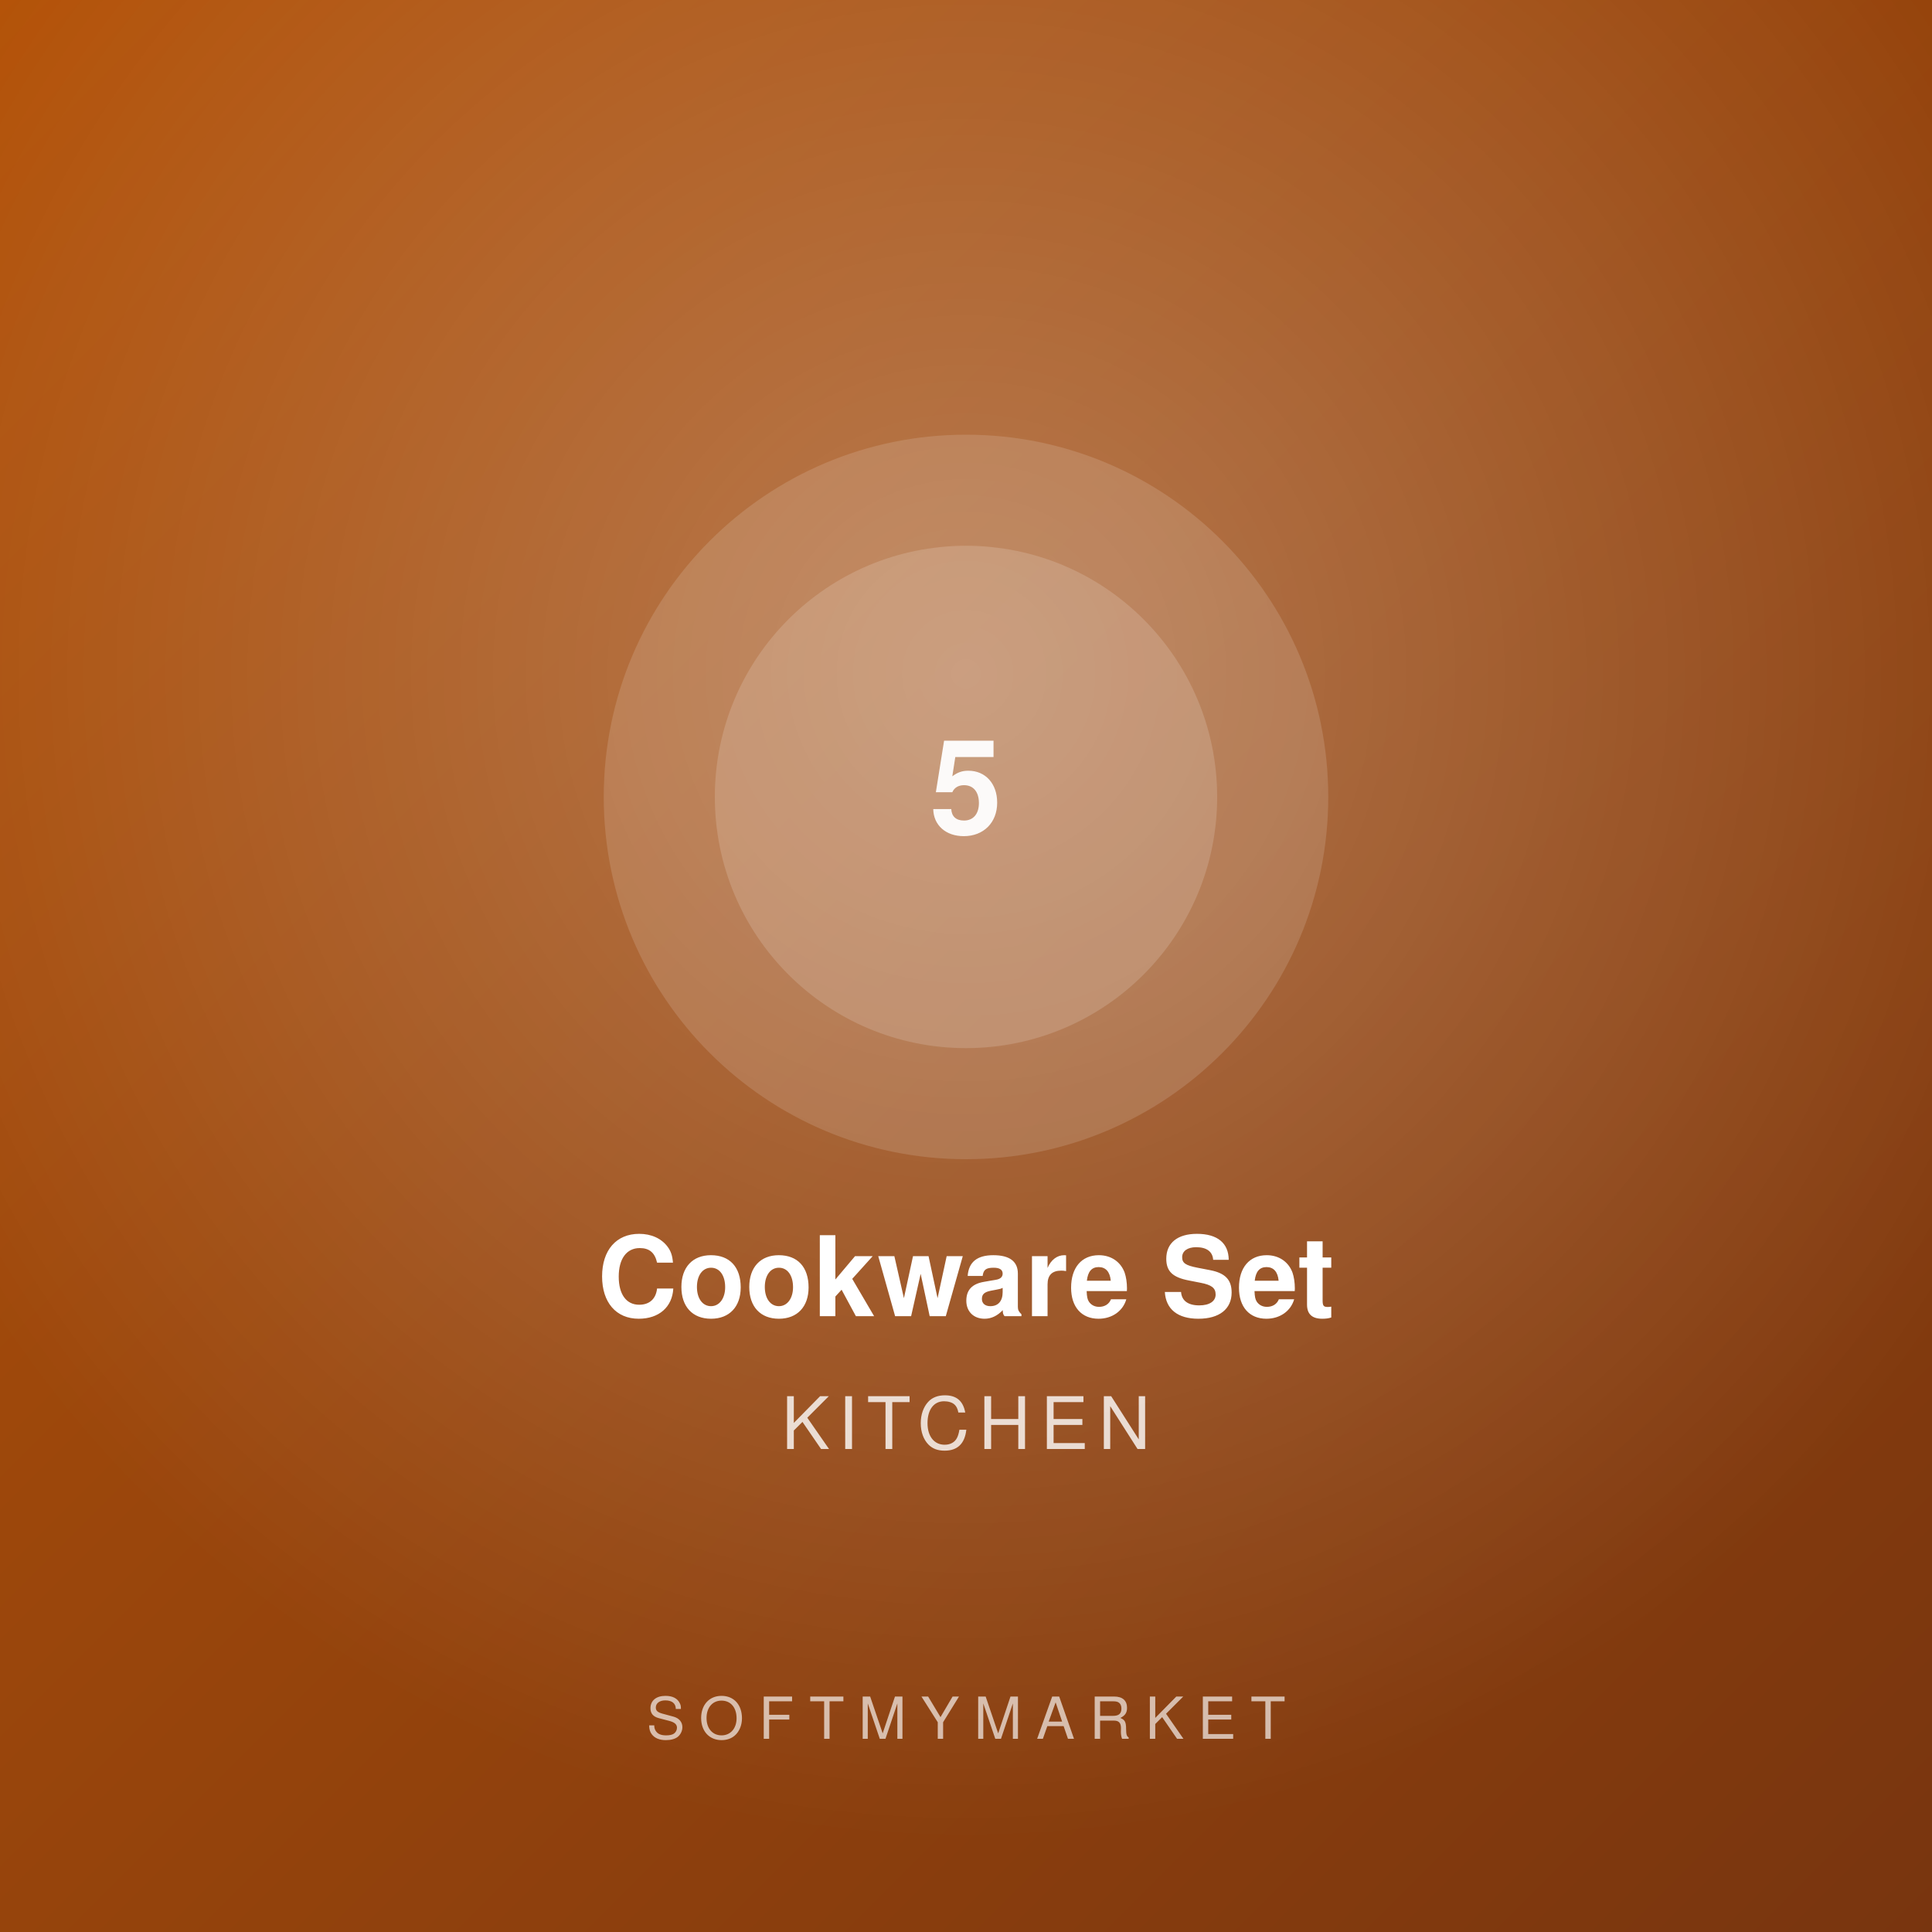
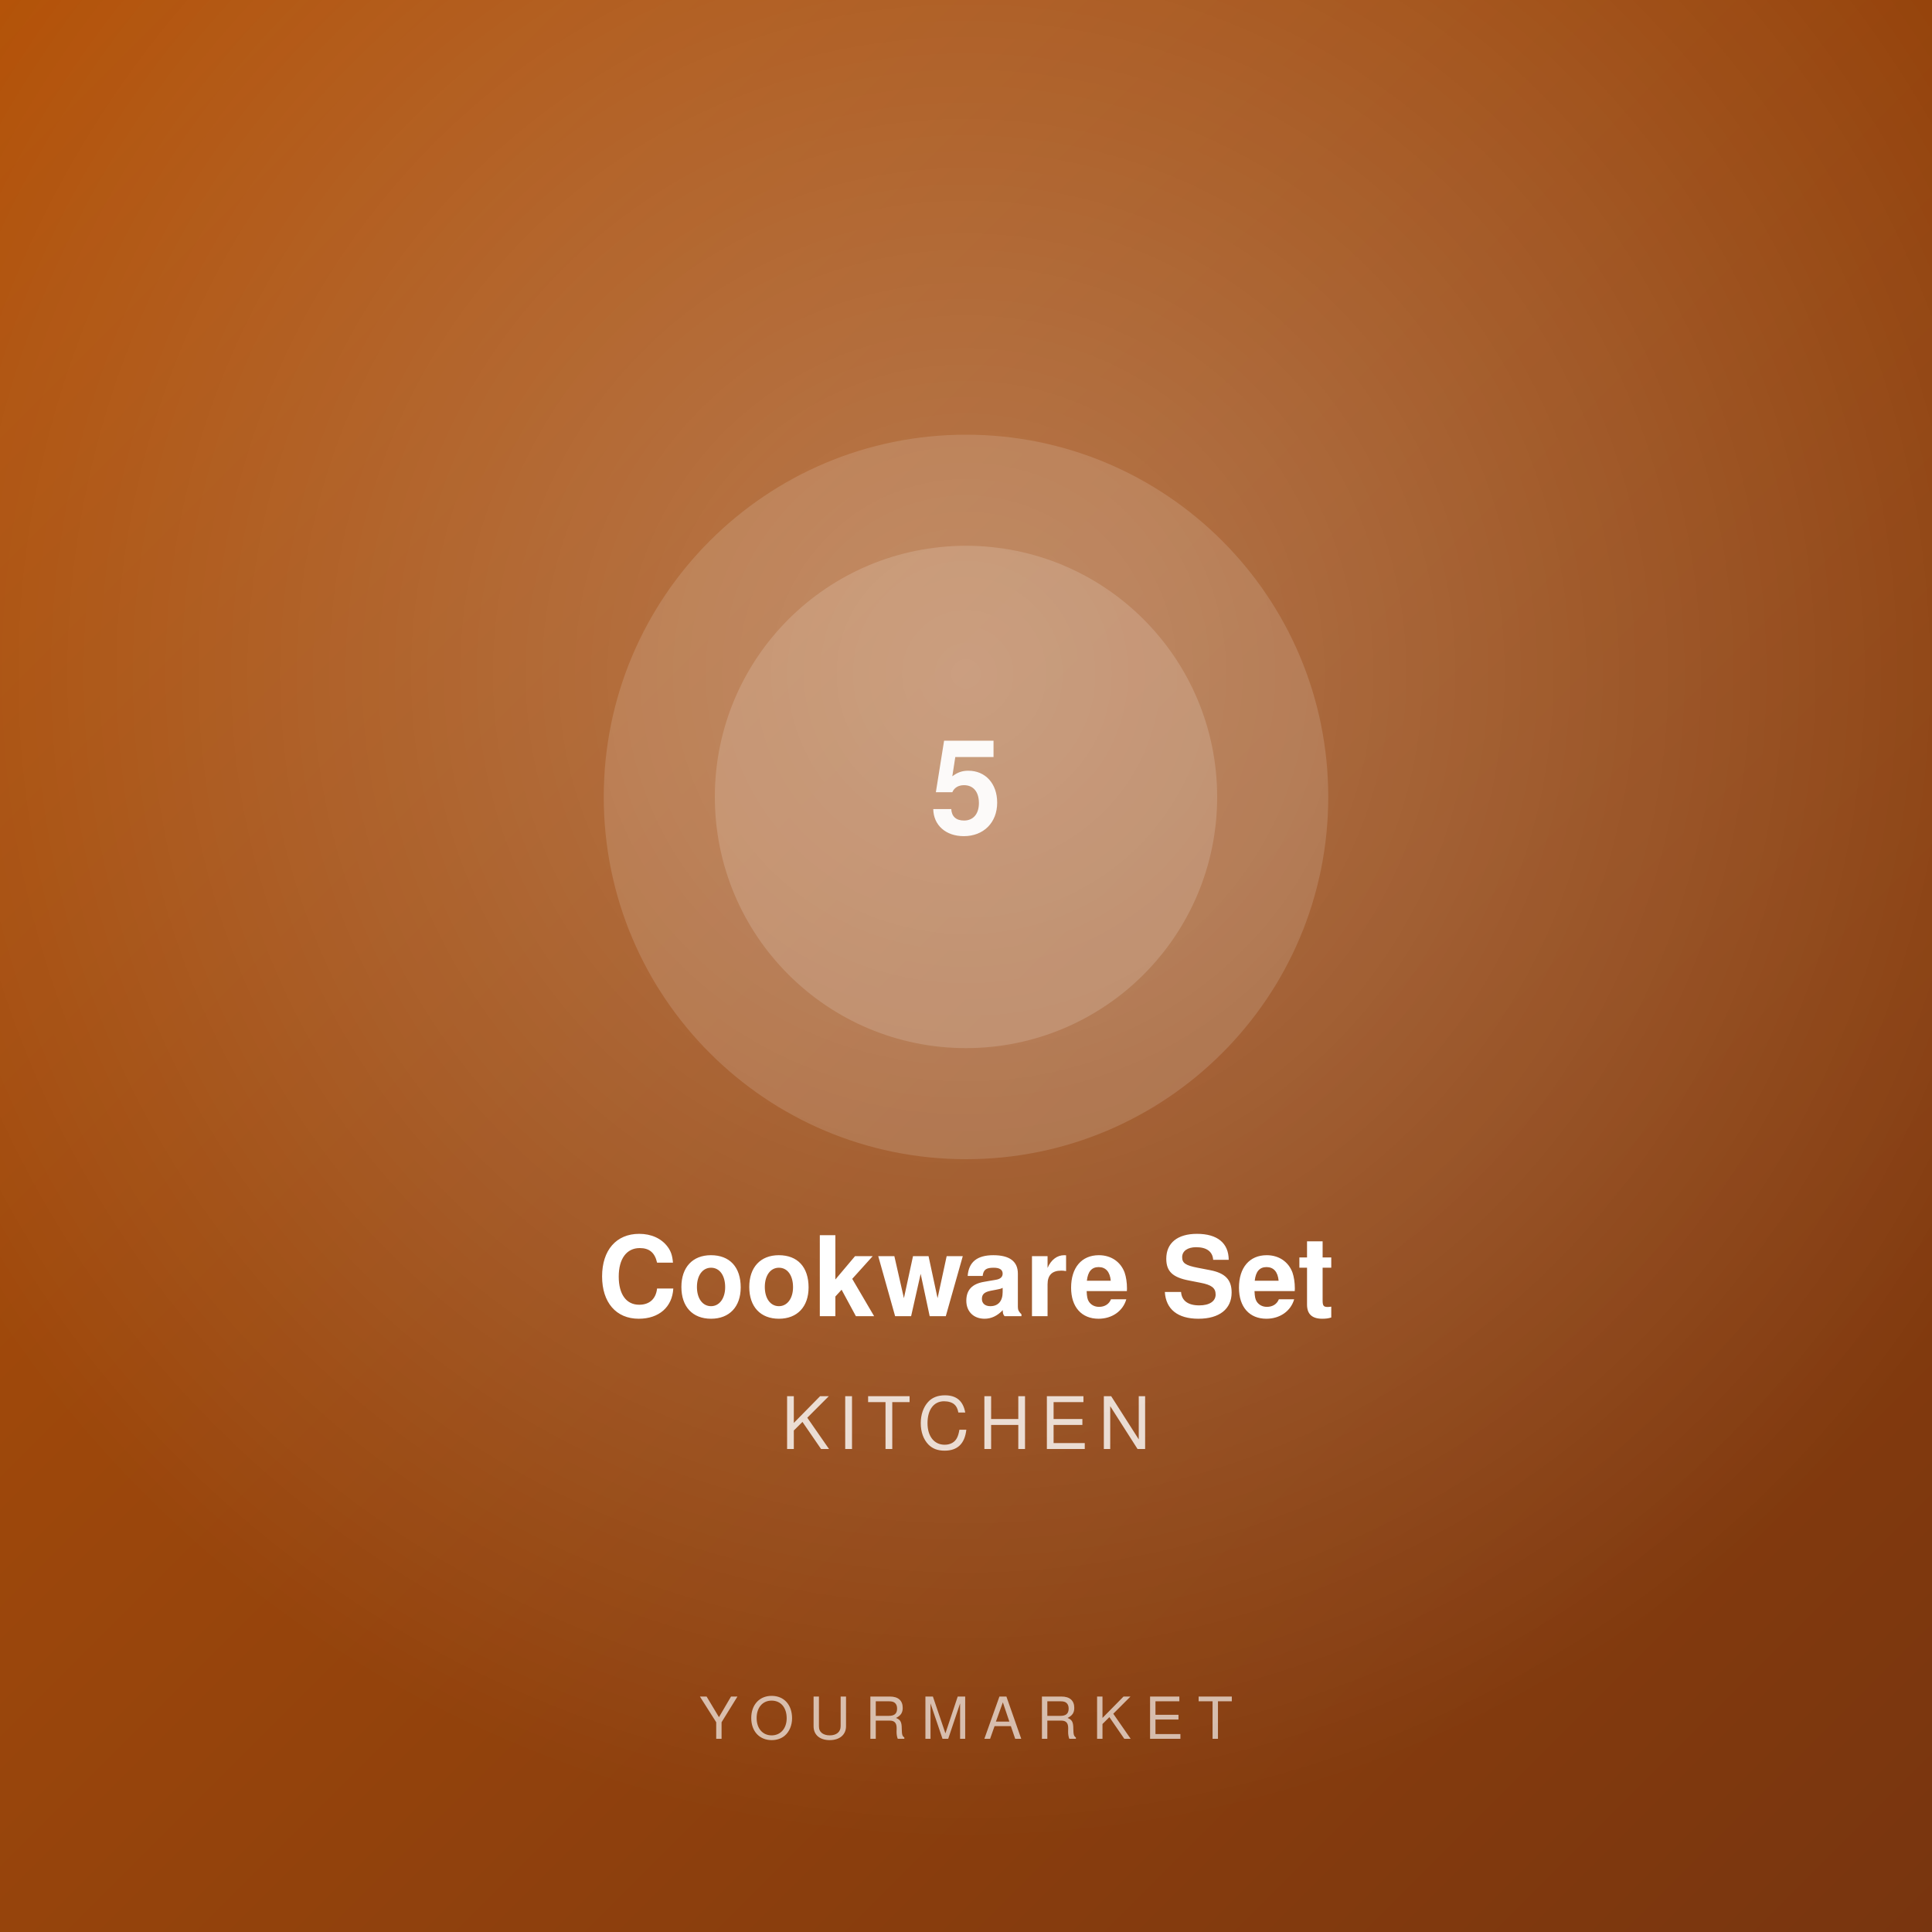
<svg xmlns="http://www.w3.org/2000/svg" viewBox="0 0 800 800" width="800" height="800" role="img" aria-label="Cookware Set">
  <defs>
    <linearGradient id="g" x1="0" y1="0" x2="1" y2="1">
      <stop offset="0%" stop-color="#b45309" />
      <stop offset="100%" stop-color="#78350f" />
    </linearGradient>
    <radialGradient id="glow" cx="0.5" cy="0.35" r="0.6">
      <stop offset="0%" stop-color="#ffffff" stop-opacity="0.28" />
      <stop offset="100%" stop-color="#ffffff" stop-opacity="0" />
    </radialGradient>
  </defs>
  <rect width="800" height="800" fill="url(#g)" />
  <rect width="800" height="800" fill="url(#glow)" />
  <circle cx="400" cy="330" r="150" fill="#ffffff" fill-opacity="0.14" />
  <circle cx="400" cy="330" r="104" fill="#ffffff" fill-opacity="0.16" />
  <text x="400" y="345" text-anchor="middle" font-family="Segoe UI, Helvetica, Arial, sans-serif" font-size="54" font-weight="700" fill="#ffffff" fill-opacity="0.95">5</text>
  <text x="400" y="545" text-anchor="middle" font-family="Segoe UI, Helvetica, Arial, sans-serif" font-size="46" font-weight="700" fill="#ffffff">Cookware Set</text>
  <text x="400" y="600" text-anchor="middle" font-family="Segoe UI, Helvetica, Arial, sans-serif" font-size="30" letter-spacing="4" fill="#ffffff" fill-opacity="0.8">KITCHEN</text>
-   <text x="400" y="720" text-anchor="middle" font-family="Segoe UI, Helvetica, Arial, sans-serif" font-size="24" letter-spacing="6" fill="#ffffff" fill-opacity="0.65">SOFTMYMARKET</text>
+   <text x="400" y="720" text-anchor="middle" font-family="Segoe UI, Helvetica, Arial, sans-serif" font-size="24" letter-spacing="6" fill="#ffffff" fill-opacity="0.65">YOURMARKET</text>
</svg>
